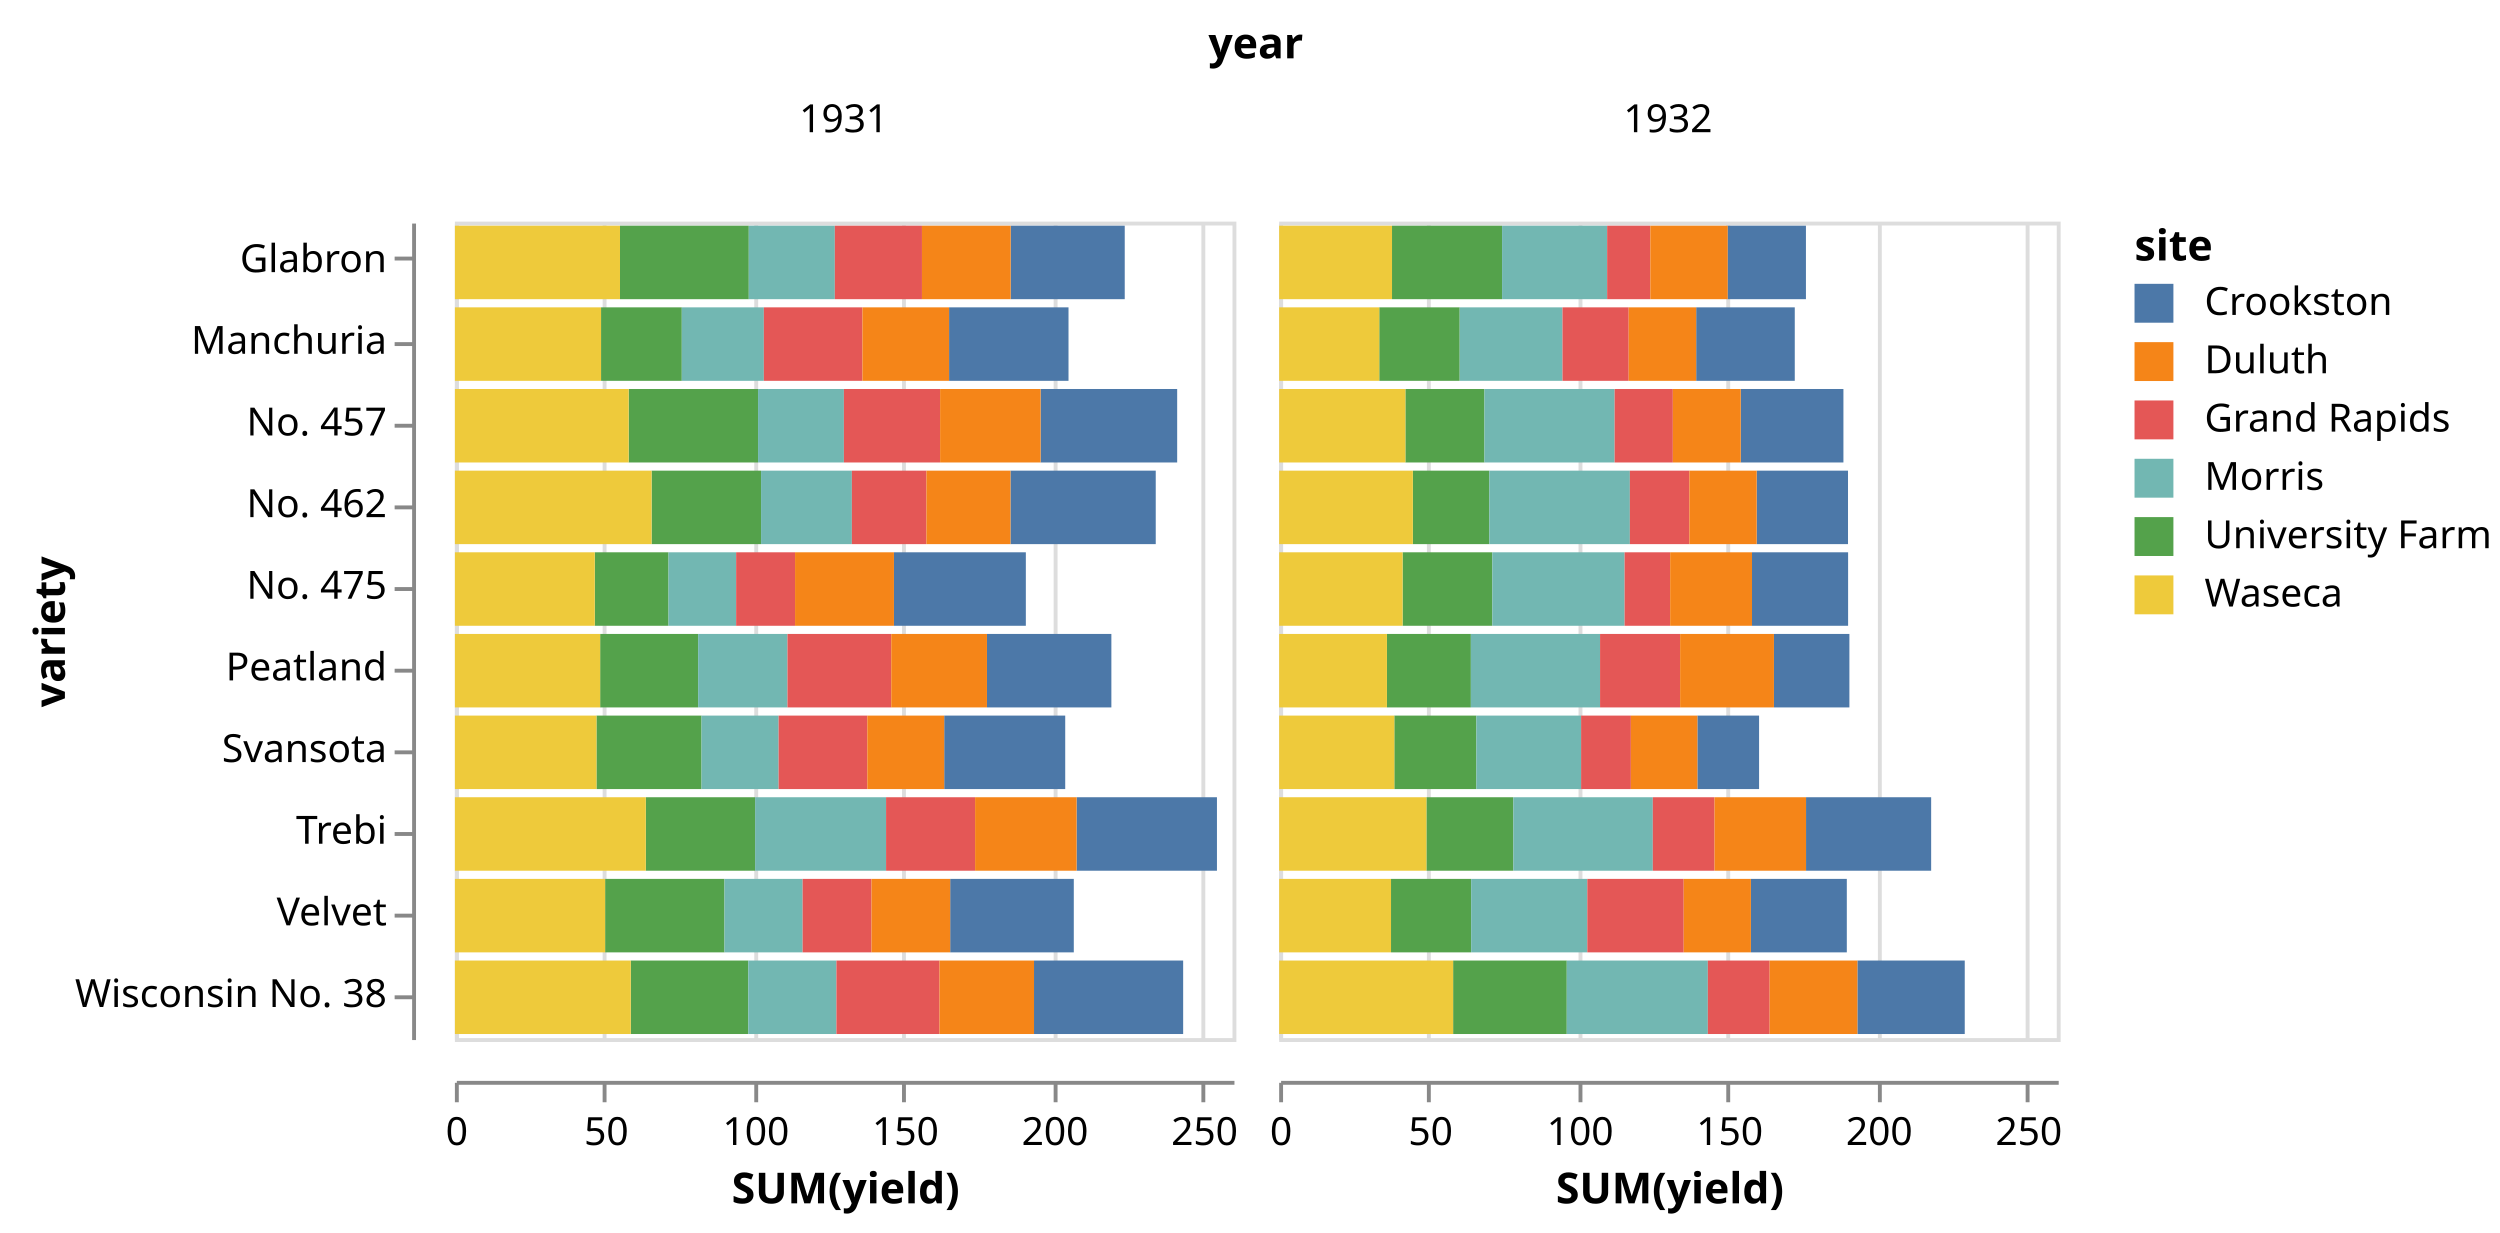
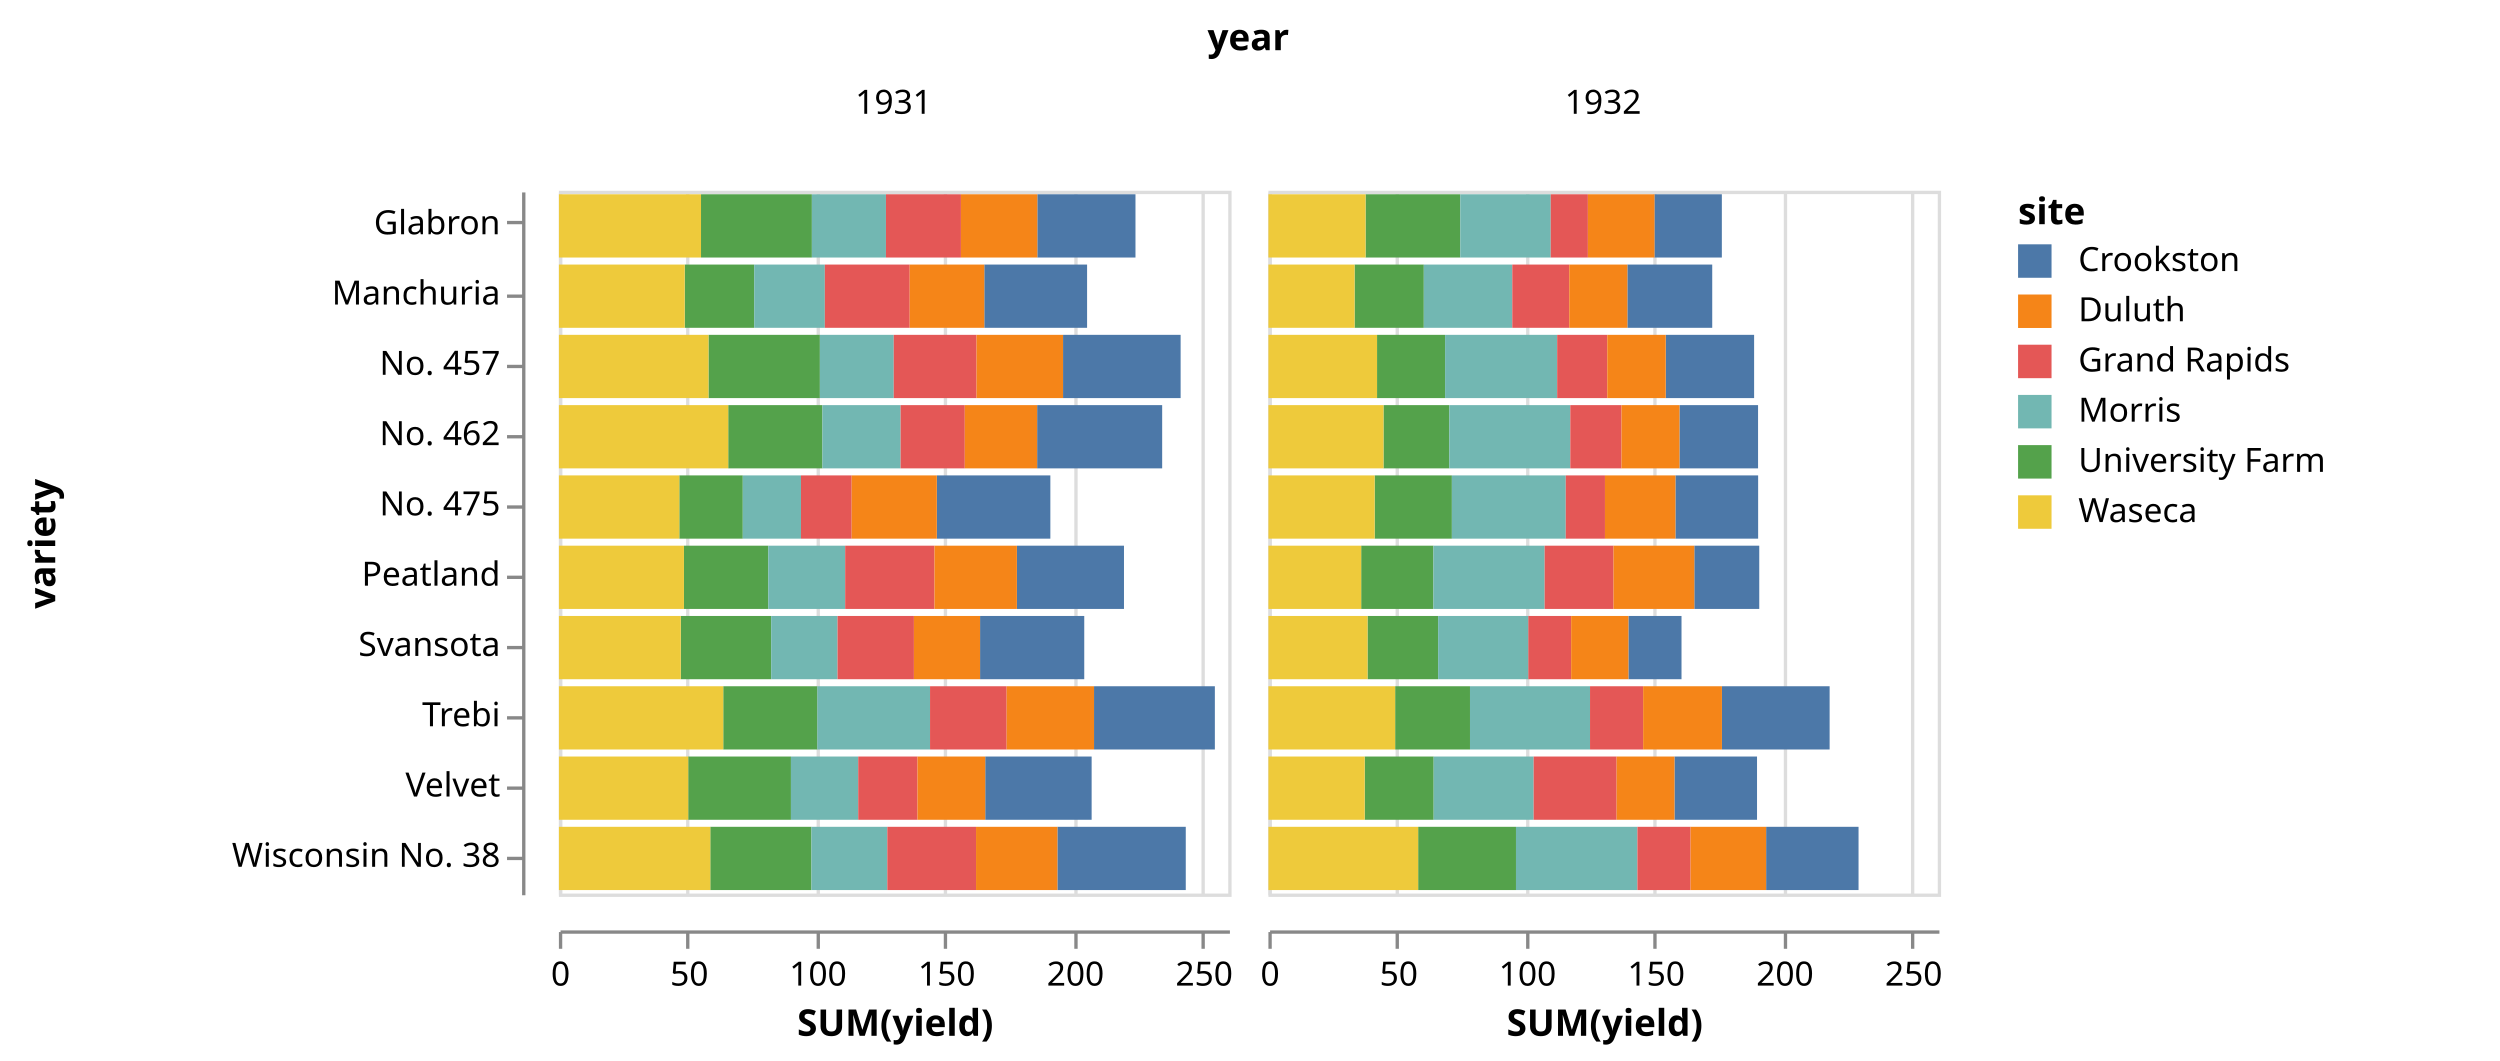
- <svg xmlns="http://www.w3.org/2000/svg" class="marks" width="643" height="317" viewBox="0 0 643 317" version="1.1">
-   <g transform="translate(117,57)">
+ <svg xmlns="http://www.w3.org/2000/svg" class="marks" width="747" height="317" viewBox="0 0 747 317" version="1.1">
+   <g transform="translate(167,57)">
    <g class="mark-group role-frame root">
      <g transform="translate(0,0)">
        <path class="background" d="M0,0h0v0h0Z" style="fill: none;" />
        <g>
          <g class="mark-group role-column-title column_title">
            <g transform="translate(206,-42)">
              <path class="background" d="M0,0h0v0h0Z" style="fill: none;" />
              <g>
                <g class="mark-text role-column-title-text">
                  <text text-anchor="middle" transform="translate(0,0)" style="font: bold 11px sans-serif; fill: #000;">year</text>
                </g>
              </g>
            </g>
          </g>
          <g class="mark-group role-row-header row_header">
            <g transform="translate(-11,0)">
              <path class="background" d="M0,0h0v210h0Z" style="fill: none;" />
              <g>
                <g class="mark-group role-axis">
                  <g transform="translate(0.5,0.5)">
                    <path class="background" d="M0,0h0v0h0Z" style="pointer-events: none; fill: none;" />
                    <g>
                      <g class="mark-rule role-axis-tick" style="pointer-events: none;">
                        <line transform="translate(0,9)" x2="-5" y2="0" style="fill: none; stroke: #888; stroke-width: 1; opacity: 1;" />
                        <line transform="translate(0,31)" x2="-5" y2="0" style="fill: none; stroke: #888; stroke-width: 1; opacity: 1;" />
                        <line transform="translate(0,52)" x2="-5" y2="0" style="fill: none; stroke: #888; stroke-width: 1; opacity: 1;" />
                        <line transform="translate(0,73)" x2="-5" y2="0" style="fill: none; stroke: #888; stroke-width: 1; opacity: 1;" />
                        <line transform="translate(0,94)" x2="-5" y2="0" style="fill: none; stroke: #888; stroke-width: 1; opacity: 1;" />
                        <line transform="translate(0,115)" x2="-5" y2="0" style="fill: none; stroke: #888; stroke-width: 1; opacity: 1;" />
                        <line transform="translate(0,136)" x2="-5" y2="0" style="fill: none; stroke: #888; stroke-width: 1; opacity: 1;" />
                        <line transform="translate(0,157)" x2="-5" y2="0" style="fill: none; stroke: #888; stroke-width: 1; opacity: 1;" />
                        <line transform="translate(0,178)" x2="-5" y2="0" style="fill: none; stroke: #888; stroke-width: 1; opacity: 1;" />
                        <line transform="translate(0,199)" x2="-5" y2="0" style="fill: none; stroke: #888; stroke-width: 1; opacity: 1;" />
                      </g>
                      <g class="mark-text role-axis-label" style="pointer-events: none;">
                        <text text-anchor="end" transform="translate(-7,12.5)" style="font: 10px sans-serif; fill: #000; opacity: 1;">Glabron</text>
                        <text text-anchor="end" transform="translate(-7,33.5)" style="font: 10px sans-serif; fill: #000; opacity: 1;">Manchuria</text>
                        <text text-anchor="end" transform="translate(-7,54.5)" style="font: 10px sans-serif; fill: #000; opacity: 1;">No. 457</text>
                        <text text-anchor="end" transform="translate(-7,75.5)" style="font: 10px sans-serif; fill: #000; opacity: 1;">No. 462</text>
                        <text text-anchor="end" transform="translate(-7,96.5)" style="font: 10px sans-serif; fill: #000; opacity: 1;">No. 475</text>
                        <text text-anchor="end" transform="translate(-7,117.5)" style="font: 10px sans-serif; fill: #000; opacity: 1;">Peatland</text>
                        <text text-anchor="end" transform="translate(-7,138.5)" style="font: 10px sans-serif; fill: #000; opacity: 1;">Svansota</text>
                        <text text-anchor="end" transform="translate(-7,159.5)" style="font: 10px sans-serif; fill: #000; opacity: 1;">Trebi</text>
                        <text text-anchor="end" transform="translate(-7,180.5)" style="font: 10px sans-serif; fill: #000; opacity: 1;">Velvet</text>
                        <text text-anchor="end" transform="translate(-7,201.5)" style="font: 10px sans-serif; fill: #000; opacity: 1;">Wisconsin No. 38</text>
                      </g>
                      <g class="mark-rule role-axis-domain" style="pointer-events: none;">
                        <line transform="translate(0,0)" x2="0" y2="210" style="fill: none; stroke: #888; stroke-width: 1; opacity: 1;" />
                      </g>
                      <g class="mark-text role-axis-title" style="pointer-events: none;">
-                         <text text-anchor="middle" transform="translate(-87.80762,105) rotate(-90) translate(0,-2)" style="font: bold 11px sans-serif; fill: #000; opacity: 1;">variety</text>
+                         <text text-anchor="middle" transform="translate(-138,105) rotate(-90) translate(0,-2)" style="font: bold 11px sans-serif; fill: #000; opacity: 1;">variety</text>
                      </g>
                    </g>
                  </g>
                </g>
              </g>
            </g>
          </g>
          <g class="mark-group role-column-header column_header">
            <g transform="translate(0,-11)">
              <path class="background" d="M0,0h200v0h-200Z" style="fill: none;" />
              <g>
                <g class="mark-text role-title" style="pointer-events: none;">
                  <text text-anchor="middle" transform="translate(100,-12)" style="font: normal 10px sans-serif; fill: #000; opacity: 1;">1931</text>
                </g>
              </g>
            </g>
            <g transform="translate(212,-11)">
              <path class="background" d="M0,0h200v0h-200Z" style="fill: none;" />
              <g>
                <g class="mark-text role-title" style="pointer-events: none;">
                  <text text-anchor="middle" transform="translate(100,-12)" style="font: normal 10px sans-serif; fill: #000; opacity: 1;">1932</text>
                </g>
              </g>
            </g>
          </g>
          <g class="mark-group role-column-footer column_footer">
            <g transform="translate(0,221)">
              <path class="background" d="M0,0h200v0h-200Z" style="fill: none;" />
              <g>
                <g class="mark-group role-axis">
                  <g transform="translate(0.5,0.5)">
                    <path class="background" d="M0,0h0v0h0Z" style="pointer-events: none; fill: none;" />
                    <g>
                      <g class="mark-rule role-axis-tick" style="pointer-events: none;">
                        <line transform="translate(0,0)" x2="0" y2="5" style="fill: none; stroke: #888; stroke-width: 1; opacity: 1;" />
                        <line transform="translate(38,0)" x2="0" y2="5" style="fill: none; stroke: #888; stroke-width: 1; opacity: 1;" />
                        <line transform="translate(77,0)" x2="0" y2="5" style="fill: none; stroke: #888; stroke-width: 1; opacity: 1;" />
                        <line transform="translate(115,0)" x2="0" y2="5" style="fill: none; stroke: #888; stroke-width: 1; opacity: 1;" />
                        <line transform="translate(154,0)" x2="0" y2="5" style="fill: none; stroke: #888; stroke-width: 1; opacity: 1;" />
                        <line transform="translate(192,0)" x2="0" y2="5" style="fill: none; stroke: #888; stroke-width: 1; opacity: 1;" />
                      </g>
                      <g class="mark-text role-axis-label" style="pointer-events: none;">
                        <text text-anchor="middle" transform="translate(0,16)" style="font: 10px sans-serif; fill: #000; opacity: 1;">0</text>
                        <text text-anchor="middle" transform="translate(38.46154,16)" style="font: 10px sans-serif; fill: #000; opacity: 1;">50</text>
                        <text text-anchor="middle" transform="translate(76.92308,16)" style="font: 10px sans-serif; fill: #000; opacity: 1;">100</text>
                        <text text-anchor="middle" transform="translate(115.3846,16)" style="font: 10px sans-serif; fill: #000; opacity: 1;">150</text>
                        <text text-anchor="middle" transform="translate(153.8462,16)" style="font: 10px sans-serif; fill: #000; opacity: 1;">200</text>
                        <text text-anchor="middle" transform="translate(192.3077,16)" style="font: 10px sans-serif; fill: #000; opacity: 1;">250</text>
                      </g>
                      <g class="mark-rule role-axis-domain" style="pointer-events: none;">
                        <line transform="translate(0,0)" x2="200" y2="0" style="fill: none; stroke: #888; stroke-width: 1; opacity: 1;" />
                      </g>
                      <g class="mark-text role-axis-title" style="pointer-events: none;">
                        <text text-anchor="middle" transform="translate(100,31)" style="font: bold 11px sans-serif; fill: #000; opacity: 1;">SUM(yield)</text>
                      </g>
                    </g>
                  </g>
                </g>
              </g>
            </g>
            <g transform="translate(212,221)">
              <path class="background" d="M0,0h200v0h-200Z" style="fill: none;" />
              <g>
                <g class="mark-group role-axis">
                  <g transform="translate(0.5,0.5)">
                    <path class="background" d="M0,0h0v0h0Z" style="pointer-events: none; fill: none;" />
                    <g>
                      <g class="mark-rule role-axis-tick" style="pointer-events: none;">
                        <line transform="translate(0,0)" x2="0" y2="5" style="fill: none; stroke: #888; stroke-width: 1; opacity: 1;" />
                        <line transform="translate(38,0)" x2="0" y2="5" style="fill: none; stroke: #888; stroke-width: 1; opacity: 1;" />
                        <line transform="translate(77,0)" x2="0" y2="5" style="fill: none; stroke: #888; stroke-width: 1; opacity: 1;" />
                        <line transform="translate(115,0)" x2="0" y2="5" style="fill: none; stroke: #888; stroke-width: 1; opacity: 1;" />
                        <line transform="translate(154,0)" x2="0" y2="5" style="fill: none; stroke: #888; stroke-width: 1; opacity: 1;" />
                        <line transform="translate(192,0)" x2="0" y2="5" style="fill: none; stroke: #888; stroke-width: 1; opacity: 1;" />
                      </g>
                      <g class="mark-text role-axis-label" style="pointer-events: none;">
                        <text text-anchor="middle" transform="translate(0,16)" style="font: 10px sans-serif; fill: #000; opacity: 1;">0</text>
                        <text text-anchor="middle" transform="translate(38.46154,16)" style="font: 10px sans-serif; fill: #000; opacity: 1;">50</text>
                        <text text-anchor="middle" transform="translate(76.92308,16)" style="font: 10px sans-serif; fill: #000; opacity: 1;">100</text>
                        <text text-anchor="middle" transform="translate(115.3846,16)" style="font: 10px sans-serif; fill: #000; opacity: 1;">150</text>
                        <text text-anchor="middle" transform="translate(153.8462,16)" style="font: 10px sans-serif; fill: #000; opacity: 1;">200</text>
                        <text text-anchor="middle" transform="translate(192.3077,16)" style="font: 10px sans-serif; fill: #000; opacity: 1;">250</text>
                      </g>
                      <g class="mark-rule role-axis-domain" style="pointer-events: none;">
                        <line transform="translate(0,0)" x2="200" y2="0" style="fill: none; stroke: #888; stroke-width: 1; opacity: 1;" />
                      </g>
                      <g class="mark-text role-axis-title" style="pointer-events: none;">
                        <text text-anchor="middle" transform="translate(100,31)" style="font: bold 11px sans-serif; fill: #000; opacity: 1;">SUM(yield)</text>
                      </g>
                    </g>
                  </g>
                </g>
              </g>
            </g>
          </g>
          <g class="mark-group role-scope cell">
            <g transform="translate(0,0)">
              <path class="background" d="M0.5,0.5h200v210h-200Z" style="fill: transparent; stroke: #ddd;" />
              <g>
                <g class="mark-group role-axis">
                  <g transform="translate(0.5,210.5)">
                    <path class="background" d="M0,0h0v0h0Z" style="pointer-events: none; fill: none;" />
                    <g>
                      <g class="mark-rule role-axis-grid" style="pointer-events: none;">
                        <line transform="translate(0,0)" x2="0" y2="-210" style="fill: none; stroke: #ddd; stroke-width: 1; stroke-dasharray: ; opacity: 1;" />
                        <line transform="translate(38,0)" x2="0" y2="-210" style="fill: none; stroke: #ddd; stroke-width: 1; stroke-dasharray: ; opacity: 1;" />
                        <line transform="translate(77,0)" x2="0" y2="-210" style="fill: none; stroke: #ddd; stroke-width: 1; stroke-dasharray: ; opacity: 1;" />
                        <line transform="translate(115,0)" x2="0" y2="-210" style="fill: none; stroke: #ddd; stroke-width: 1; stroke-dasharray: ; opacity: 1;" />
                        <line transform="translate(154,0)" x2="0" y2="-210" style="fill: none; stroke: #ddd; stroke-width: 1; stroke-dasharray: ; opacity: 1;" />
                        <line transform="translate(192,0)" x2="0" y2="-210" style="fill: none; stroke: #ddd; stroke-width: 1; stroke-dasharray: ; opacity: 1;" />
                      </g>
                    </g>
                  </g>
                </g>
                <g class="mark-rect role-mark child_marks">
                  <path d="M37.59,22.05h20.769v18.9h-20.769Z" style="fill: #54a24b;" />
                  <path d="M0,22.05h37.59v18.9h-37.59Z" style="fill: #eeca3b;" />
                  <path d="M58.359,22.05h21.103v18.9h-21.103Z" style="fill: #72b7b2;" />
                  <path d="M127.103,22.05h30.718v18.9h-30.718Z" style="fill: #4c78a8;" />
                  <path d="M79.462,22.05h25.359v18.9h-25.359Z" style="fill: #e45756;" />
                  <path d="M104.821,22.05h22.282v18.9h-22.282Z" style="fill: #f58518;" />
                  <path d="M42.462,1.05h33.128v18.9h-33.128Z" style="fill: #54a24b;" />
                  <path d="M0,1.05h42.462v18.9h-42.462Z" style="fill: #eeca3b;" />
                  <path d="M75.59,1.05h22.128v18.9h-22.128Z" style="fill: #72b7b2;" />
                  <path d="M142.949,1.05h29.333v18.9h-29.333Z" style="fill: #4c78a8;" />
                  <path d="M97.718,1.05h22.41v18.9h-22.41Z" style="fill: #e45756;" />
                  <path d="M120.128,1.05h22.821v18.9h-22.821Z" style="fill: #f58518;" />
                  <path d="M36.41,127.05h27.026v18.9h-27.026Z" style="fill: #54a24b;" />
                  <path d="M0,127.05h36.41v18.9h-36.41Z" style="fill: #eeca3b;" />
                  <path d="M63.436,127.05h19.821v18.9h-19.821Z" style="fill: #72b7b2;" />
                  <path d="M125.846,127.05h31.128v18.9h-31.128Z" style="fill: #4c78a8;" />
                  <path d="M83.256,127.05h22.821v18.9h-22.821Z" style="fill: #e45756;" />
                  <path d="M106.077,127.05h19.769v18.9h-19.769Z" style="fill: #f58518;" />
                  <path d="M38.641,169.05h30.692v18.9h-30.692Z" style="fill: #54a24b;" />
                  <path d="M0,169.05h38.641v18.9h-38.641Z" style="fill: #eeca3b;" />
                  <path d="M69.333,169.05h20.103v18.9h-20.103Z" style="fill: #72b7b2;" />
                  <path d="M127.385,169.05h31.795v18.9h-31.795Z" style="fill: #4c78a8;" />
                  <path d="M89.436,169.05h17.718v18.9h-17.718Z" style="fill: #e45756;" />
                  <path d="M107.154,169.05h20.231v18.9h-20.231Z" style="fill: #f58518;" />
                  <path d="M49.103,148.05h28.128v18.9h-28.128Z" style="fill: #54a24b;" />
                  <path d="M0,148.05h49.103v18.9h-49.103Z" style="fill: #eeca3b;" />
                  <path d="M77.231,148.05h33.667v18.9h-33.667Z" style="fill: #72b7b2;" />
                  <path d="M159.897,148.05h36.103v18.9h-36.103Z" style="fill: #4c78a8;" />
                  <path d="M110.897,148.05h22.897v18.9h-22.897Z" style="fill: #e45756;" />
                  <path d="M133.795,148.05h26.103v18.9h-26.103Z" style="fill: #f58518;" />
                  <path d="M44.692,43.05h33.282v18.9h-33.282Z" style="fill: #54a24b;" />
                  <path d="M0,43.05h44.692v18.9h-44.692Z" style="fill: #eeca3b;" />
                  <path d="M77.974,43.05h22.077v18.9h-22.077Z" style="fill: #72b7b2;" />
                  <path d="M150.641,43.05h35.128v18.9h-35.128Z" style="fill: #4c78a8;" />
                  <path d="M100.051,43.05h24.744v18.9h-24.744Z" style="fill: #e45756;" />
                  <path d="M124.795,43.05h25.846v18.9h-25.846Z" style="fill: #f58518;" />
                  <path d="M50.59,64.05h28.154v18.9h-28.154Z" style="fill: #54a24b;" />
                  <path d="M0,64.05h50.59v18.9h-50.59Z" style="fill: #eeca3b;" />
                  <path d="M78.744,64.05h23.359v18.9h-23.359Z" style="fill: #72b7b2;" />
                  <path d="M142.897,64.05h37.359v18.9h-37.359Z" style="fill: #4c78a8;" />
                  <path d="M102.103,64.05h19.179v18.9h-19.179Z" style="fill: #e45756;" />
                  <path d="M121.282,64.05h21.615v18.9h-21.615Z" style="fill: #f58518;" />
                  <path d="M37.359,106.05h25.205v18.9h-25.205Z" style="fill: #54a24b;" />
                  <path d="M0,106.05h37.359v18.9h-37.359Z" style="fill: #eeca3b;" />
                  <path d="M62.564,106.05h22.974v18.9h-22.974Z" style="fill: #72b7b2;" />
                  <path d="M136.846,106.05h32v18.9h-32Z" style="fill: #4c78a8;" />
                  <path d="M85.538,106.05h26.692v18.9h-26.692Z" style="fill: #e45756;" />
                  <path d="M112.231,106.05h24.615v18.9h-24.615Z" style="fill: #f58518;" />
                  <path d="M35.974,85.05h18.974v18.9h-18.974Z" style="fill: #54a24b;" />
                  <path d="M0,85.05h35.974v18.9h-35.974Z" style="fill: #eeca3b;" />
                  <path d="M54.949,85.05h17.385v18.9h-17.385Z" style="fill: #72b7b2;" />
                  <path d="M112.923,85.05h33.923v18.9h-33.923Z" style="fill: #4c78a8;" />
                  <path d="M72.333,85.05h15.154v18.9h-15.154Z" style="fill: #e45756;" />
                  <path d="M87.487,85.05h25.436v18.9h-25.436Z" style="fill: #f58518;" />
                  <path d="M45.231,190.05h30.231v18.9h-30.231Z" style="fill: #54a24b;" />
                  <path d="M0,190.05h45.231v18.9h-45.231Z" style="fill: #eeca3b;" />
                  <path d="M75.462,190.05h22.667v18.9h-22.667Z" style="fill: #72b7b2;" />
                  <path d="M148.949,190.05h38.359v18.9h-38.359Z" style="fill: #4c78a8;" />
                  <path d="M98.128,190.05h26.513v18.9h-26.513Z" style="fill: #e45756;" />
                  <path d="M124.641,190.05h24.308v18.9h-24.308Z" style="fill: #f58518;" />
                </g>
              </g>
            </g>
            <g transform="translate(212,0)">
              <path class="background" d="M0.5,0.5h200v210h-200Z" style="fill: transparent; stroke: #ddd;" />
              <g>
                <g class="mark-group role-axis">
                  <g transform="translate(0.5,210.5)">
                    <path class="background" d="M0,0h0v0h0Z" style="pointer-events: none; fill: none;" />
                    <g>
                      <g class="mark-rule role-axis-grid" style="pointer-events: none;">
                        <line transform="translate(0,0)" x2="0" y2="-210" style="fill: none; stroke: #ddd; stroke-width: 1; stroke-dasharray: ; opacity: 1;" />
                        <line transform="translate(38,0)" x2="0" y2="-210" style="fill: none; stroke: #ddd; stroke-width: 1; stroke-dasharray: ; opacity: 1;" />
                        <line transform="translate(77,0)" x2="0" y2="-210" style="fill: none; stroke: #ddd; stroke-width: 1; stroke-dasharray: ; opacity: 1;" />
                        <line transform="translate(115,0)" x2="0" y2="-210" style="fill: none; stroke: #ddd; stroke-width: 1; stroke-dasharray: ; opacity: 1;" />
                        <line transform="translate(154,0)" x2="0" y2="-210" style="fill: none; stroke: #ddd; stroke-width: 1; stroke-dasharray: ; opacity: 1;" />
                        <line transform="translate(192,0)" x2="0" y2="-210" style="fill: none; stroke: #ddd; stroke-width: 1; stroke-dasharray: ; opacity: 1;" />
                      </g>
                    </g>
                  </g>
                </g>
                <g class="mark-rect role-mark child_marks">
                  <path d="M25.744,22.05h20.692v18.9h-20.692Z" style="fill: #54a24b;" />
                  <path d="M0,22.05h25.744v18.9h-25.744Z" style="fill: #eeca3b;" />
                  <path d="M46.436,22.05h26.436v18.9h-26.436Z" style="fill: #72b7b2;" />
                  <path d="M107.256,22.05h25.359v18.9h-25.359Z" style="fill: #4c78a8;" />
                  <path d="M72.872,22.05h17.026v18.9h-17.026Z" style="fill: #e45756;" />
                  <path d="M89.897,22.05h17.359v18.9h-17.359Z" style="fill: #f58518;" />
                  <path d="M29.026,1.05h28.308v18.9h-28.308Z" style="fill: #54a24b;" />
                  <path d="M0,1.05h29.026v18.9h-29.026Z" style="fill: #eeca3b;" />
                  <path d="M57.333,1.05h27.026v18.9h-27.026Z" style="fill: #72b7b2;" />
                  <path d="M115.359,1.05h20.128v18.9h-20.128Z" style="fill: #4c78a8;" />
                  <path d="M84.359,1.05h11.103v18.9h-11.103Z" style="fill: #e45756;" />
                  <path d="M95.462,1.05h19.897v18.9h-19.897Z" style="fill: #f58518;" />
                  <path d="M29.615,127.05h21.103v18.9h-21.103Z" style="fill: #54a24b;" />
                  <path d="M0,127.05h29.615v18.9h-29.615Z" style="fill: #eeca3b;" />
                  <path d="M50.718,127.05h26.949v18.9h-26.949Z" style="fill: #72b7b2;" />
                  <path d="M107.564,127.05h15.872v18.9h-15.872Z" style="fill: #4c78a8;" />
                  <path d="M77.667,127.05h12.795v18.9h-12.795Z" style="fill: #e45756;" />
                  <path d="M90.462,127.05h17.103v18.9h-17.103Z" style="fill: #f58518;" />
                  <path d="M28.769,169.05h20.615v18.9h-20.615Z" style="fill: #54a24b;" />
                  <path d="M0,169.05h28.769v18.9h-28.769Z" style="fill: #eeca3b;" />
                  <path d="M49.385,169.05h29.872v18.9h-29.872Z" style="fill: #72b7b2;" />
                  <path d="M121.333,169.05h24.667v18.9h-24.667Z" style="fill: #4c78a8;" />
                  <path d="M79.256,169.05h24.795v18.9h-24.795Z" style="fill: #e45756;" />
                  <path d="M104.051,169.05h17.282v18.9h-17.282Z" style="fill: #f58518;" />
                  <path d="M37.872,148.05h22.359v18.9h-22.359Z" style="fill: #54a24b;" />
                  <path d="M0,148.05h37.872v18.9h-37.872Z" style="fill: #eeca3b;" />
                  <path d="M60.231,148.05h35.872v18.9h-35.872Z" style="fill: #72b7b2;" />
                  <path d="M135.513,148.05h32.179v18.9h-32.179Z" style="fill: #4c78a8;" />
                  <path d="M96.103,148.05h15.872v18.9h-15.872Z" style="fill: #e45756;" />
                  <path d="M111.974,148.05h23.538v18.9h-23.538Z" style="fill: #f58518;" />
                  <path d="M32.462,43.05h20.333v18.9h-20.333Z" style="fill: #54a24b;" />
                  <path d="M0,43.05h32.462v18.9h-32.462Z" style="fill: #eeca3b;" />
                  <path d="M52.795,43.05h33.487v18.9h-33.487Z" style="fill: #72b7b2;" />
                  <path d="M118.718,43.05h26.41v18.9h-26.41Z" style="fill: #4c78a8;" />
                  <path d="M86.282,43.05h14.974v18.9h-14.974Z" style="fill: #e45756;" />
                  <path d="M101.256,43.05h17.462v18.9h-17.462Z" style="fill: #f58518;" />
                  <path d="M34.385,64.05h19.667v18.9h-19.667Z" style="fill: #54a24b;" />
                  <path d="M0,64.05h34.385v18.9h-34.385Z" style="fill: #eeca3b;" />
                  <path d="M54.051,64.05h36.154v18.9h-36.154Z" style="fill: #72b7b2;" />
                  <path d="M122.821,64.05h23.487v18.9h-23.487Z" style="fill: #4c78a8;" />
                  <path d="M90.205,64.05h15.308v18.9h-15.308Z" style="fill: #e45756;" />
                  <path d="M105.513,64.05h17.308v18.9h-17.308Z" style="fill: #f58518;" />
                  <path d="M27.718,106.05h21.59v18.9h-21.59Z" style="fill: #54a24b;" />
                  <path d="M0,106.05h27.718v18.9h-27.718Z" style="fill: #eeca3b;" />
                  <path d="M49.308,106.05h33.231v18.9h-33.231Z" style="fill: #72b7b2;" />
                  <path d="M127.256,106.05h19.41v18.9h-19.41Z" style="fill: #4c78a8;" />
                  <path d="M82.538,106.05h20.59v18.9h-20.59Z" style="fill: #e45756;" />
                  <path d="M103.128,106.05h24.128v18.9h-24.128Z" style="fill: #f58518;" />
                  <path d="M31.744,85.05h23.077v18.9h-23.077Z" style="fill: #54a24b;" />
                  <path d="M0,85.05h31.744v18.9h-31.744Z" style="fill: #eeca3b;" />
                  <path d="M54.821,85.05h34.026v18.9h-34.026Z" style="fill: #72b7b2;" />
                  <path d="M121.615,85.05h24.718v18.9h-24.718Z" style="fill: #4c78a8;" />
                  <path d="M88.846,85.05h11.718v18.9h-11.718Z" style="fill: #e45756;" />
                  <path d="M100.564,85.05h21.051v18.9h-21.051Z" style="fill: #f58518;" />
                  <path d="M44.744,190.05h29.231v18.9h-29.231Z" style="fill: #54a24b;" />
                  <path d="M0,190.05h44.744v18.9h-44.744Z" style="fill: #eeca3b;" />
                  <path d="M73.974,190.05h36.282v18.9h-36.282Z" style="fill: #72b7b2;" />
                  <path d="M148.718,190.05h27.615v18.9h-27.615Z" style="fill: #4c78a8;" />
                  <path d="M110.256,190.05h15.897v18.9h-15.897Z" style="fill: #e45756;" />
                  <path d="M126.154,190.05h22.564v18.9h-22.564Z" style="fill: #f58518;" />
                </g>
              </g>
            </g>
          </g>
          <g class="mark-group role-legend">
-             <g transform="translate(432,0)">
-               <path class="background" d="M0,0h89v101h-89Z" style="pointer-events: none; fill: none;" />
+             <g transform="translate(436,0)">
+               <path class="background" d="M0,0h139v101h-139Z" style="pointer-events: none; fill: none;" />
              <g>
                <g class="mark-group role-legend-entry">
                  <g transform="translate(0,16)">
                    <path class="background" d="M0,0h0v0h0Z" style="pointer-events: none; fill: none;" />
                    <g>
                      <g class="mark-symbol role-legend-symbol" style="pointer-events: none;">
                        <path transform="translate(5,5)" d="M-5,-5h10v10h-10Z" style="fill: #4c78a8; stroke-width: 1.5; opacity: 1;" />
                        <path transform="translate(5,20)" d="M-5,-5h10v10h-10Z" style="fill: #f58518; stroke-width: 1.5; opacity: 1;" />
                        <path transform="translate(5,35)" d="M-5,-5h10v10h-10Z" style="fill: #e45756; stroke-width: 1.5; opacity: 1;" />
                        <path transform="translate(5,50)" d="M-5,-5h10v10h-10Z" style="fill: #72b7b2; stroke-width: 1.5; opacity: 1;" />
                        <path transform="translate(5,65)" d="M-5,-5h10v10h-10Z" style="fill: #54a24b; stroke-width: 1.5; opacity: 1;" />
                        <path transform="translate(5,80)" d="M-5,-5h10v10h-10Z" style="fill: #eeca3b; stroke-width: 1.5; opacity: 1;" />
                      </g>
                      <g class="mark-text role-legend-label" style="pointer-events: none;">
                        <text text-anchor="start" transform="translate(18,8)" style="font: 10px sans-serif; fill: #000; opacity: 1;">Crookston</text>
                        <text text-anchor="start" transform="translate(18,23)" style="font: 10px sans-serif; fill: #000; opacity: 1;">Duluth</text>
                        <text text-anchor="start" transform="translate(18,38)" style="font: 10px sans-serif; fill: #000; opacity: 1;">Grand Rapids</text>
                        <text text-anchor="start" transform="translate(18,53)" style="font: 10px sans-serif; fill: #000; opacity: 1;">Morris</text>
                        <text text-anchor="start" transform="translate(18,68)" style="font: 10px sans-serif; fill: #000; opacity: 1;">University Farm</text>
                        <text text-anchor="start" transform="translate(18,83)" style="font: 10px sans-serif; fill: #000; opacity: 1;">Waseca</text>
                      </g>
                    </g>
                  </g>
                </g>
                <g class="mark-text role-legend-title" style="pointer-events: none;">
                  <text text-anchor="start" transform="translate(0,10)" style="font: bold 11px sans-serif; fill: #000; opacity: 1;">site</text>
                </g>
              </g>
            </g>
          </g>
        </g>
      </g>
    </g>
  </g>
</svg>
